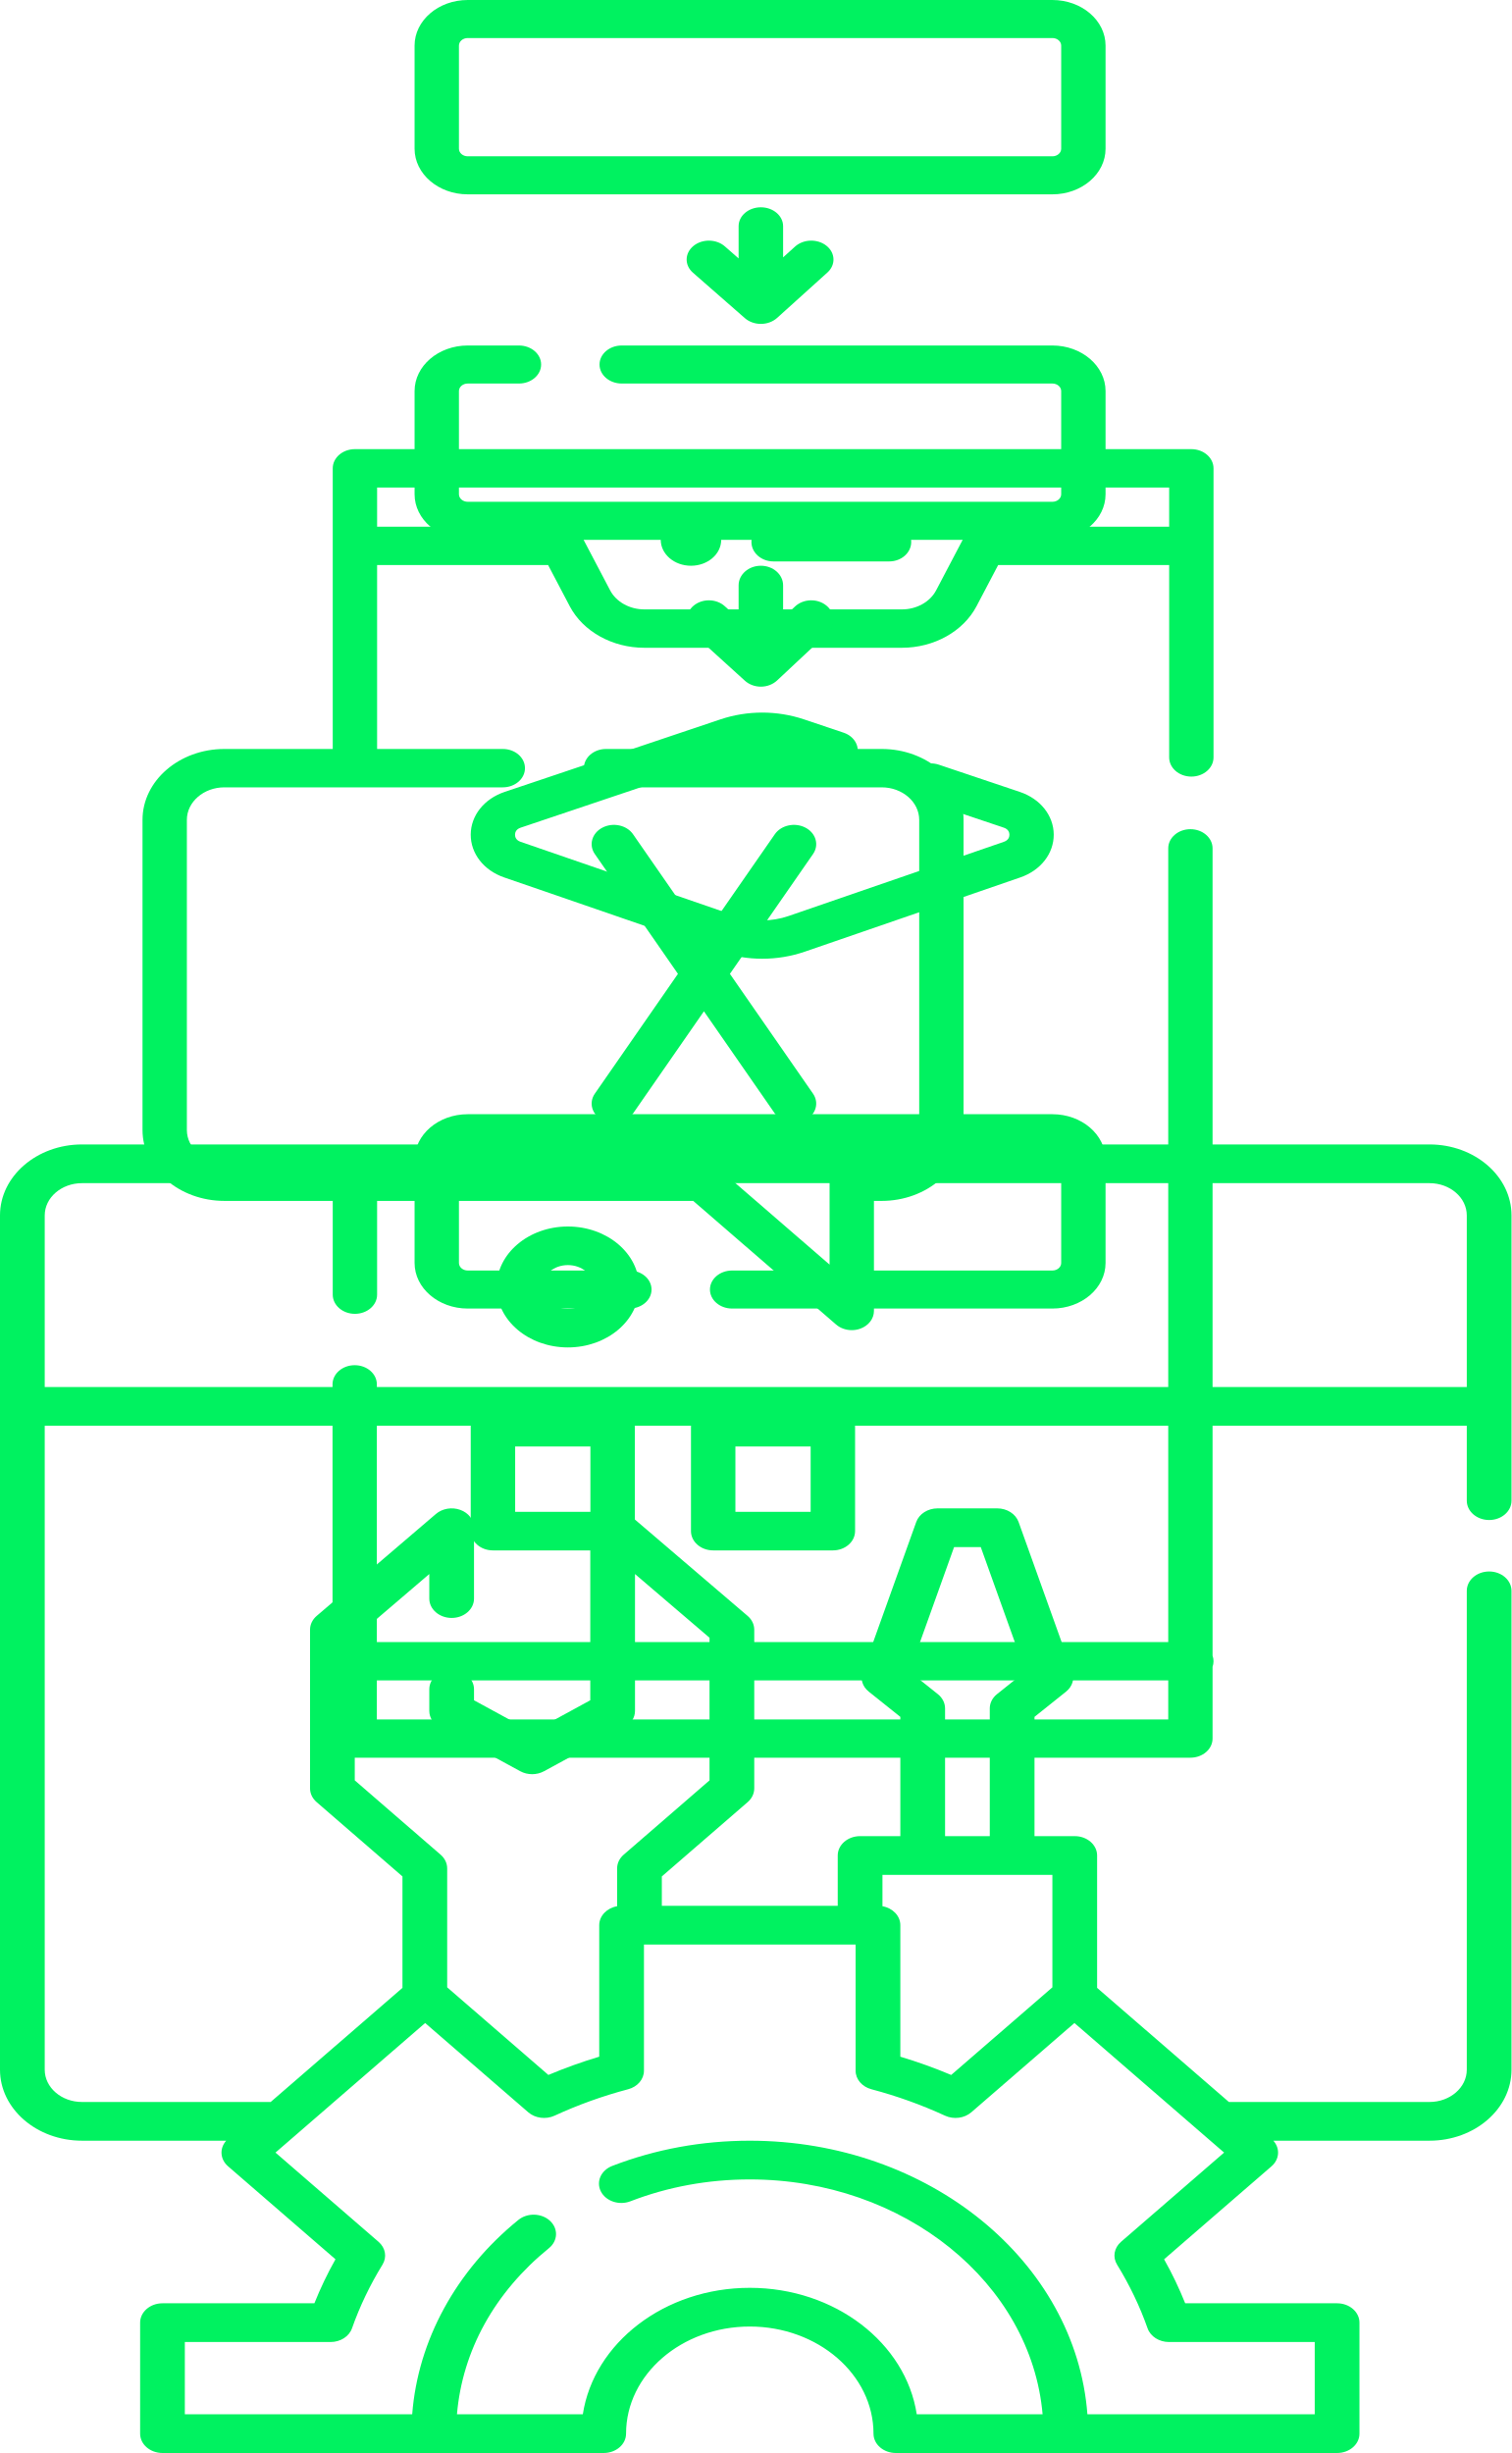
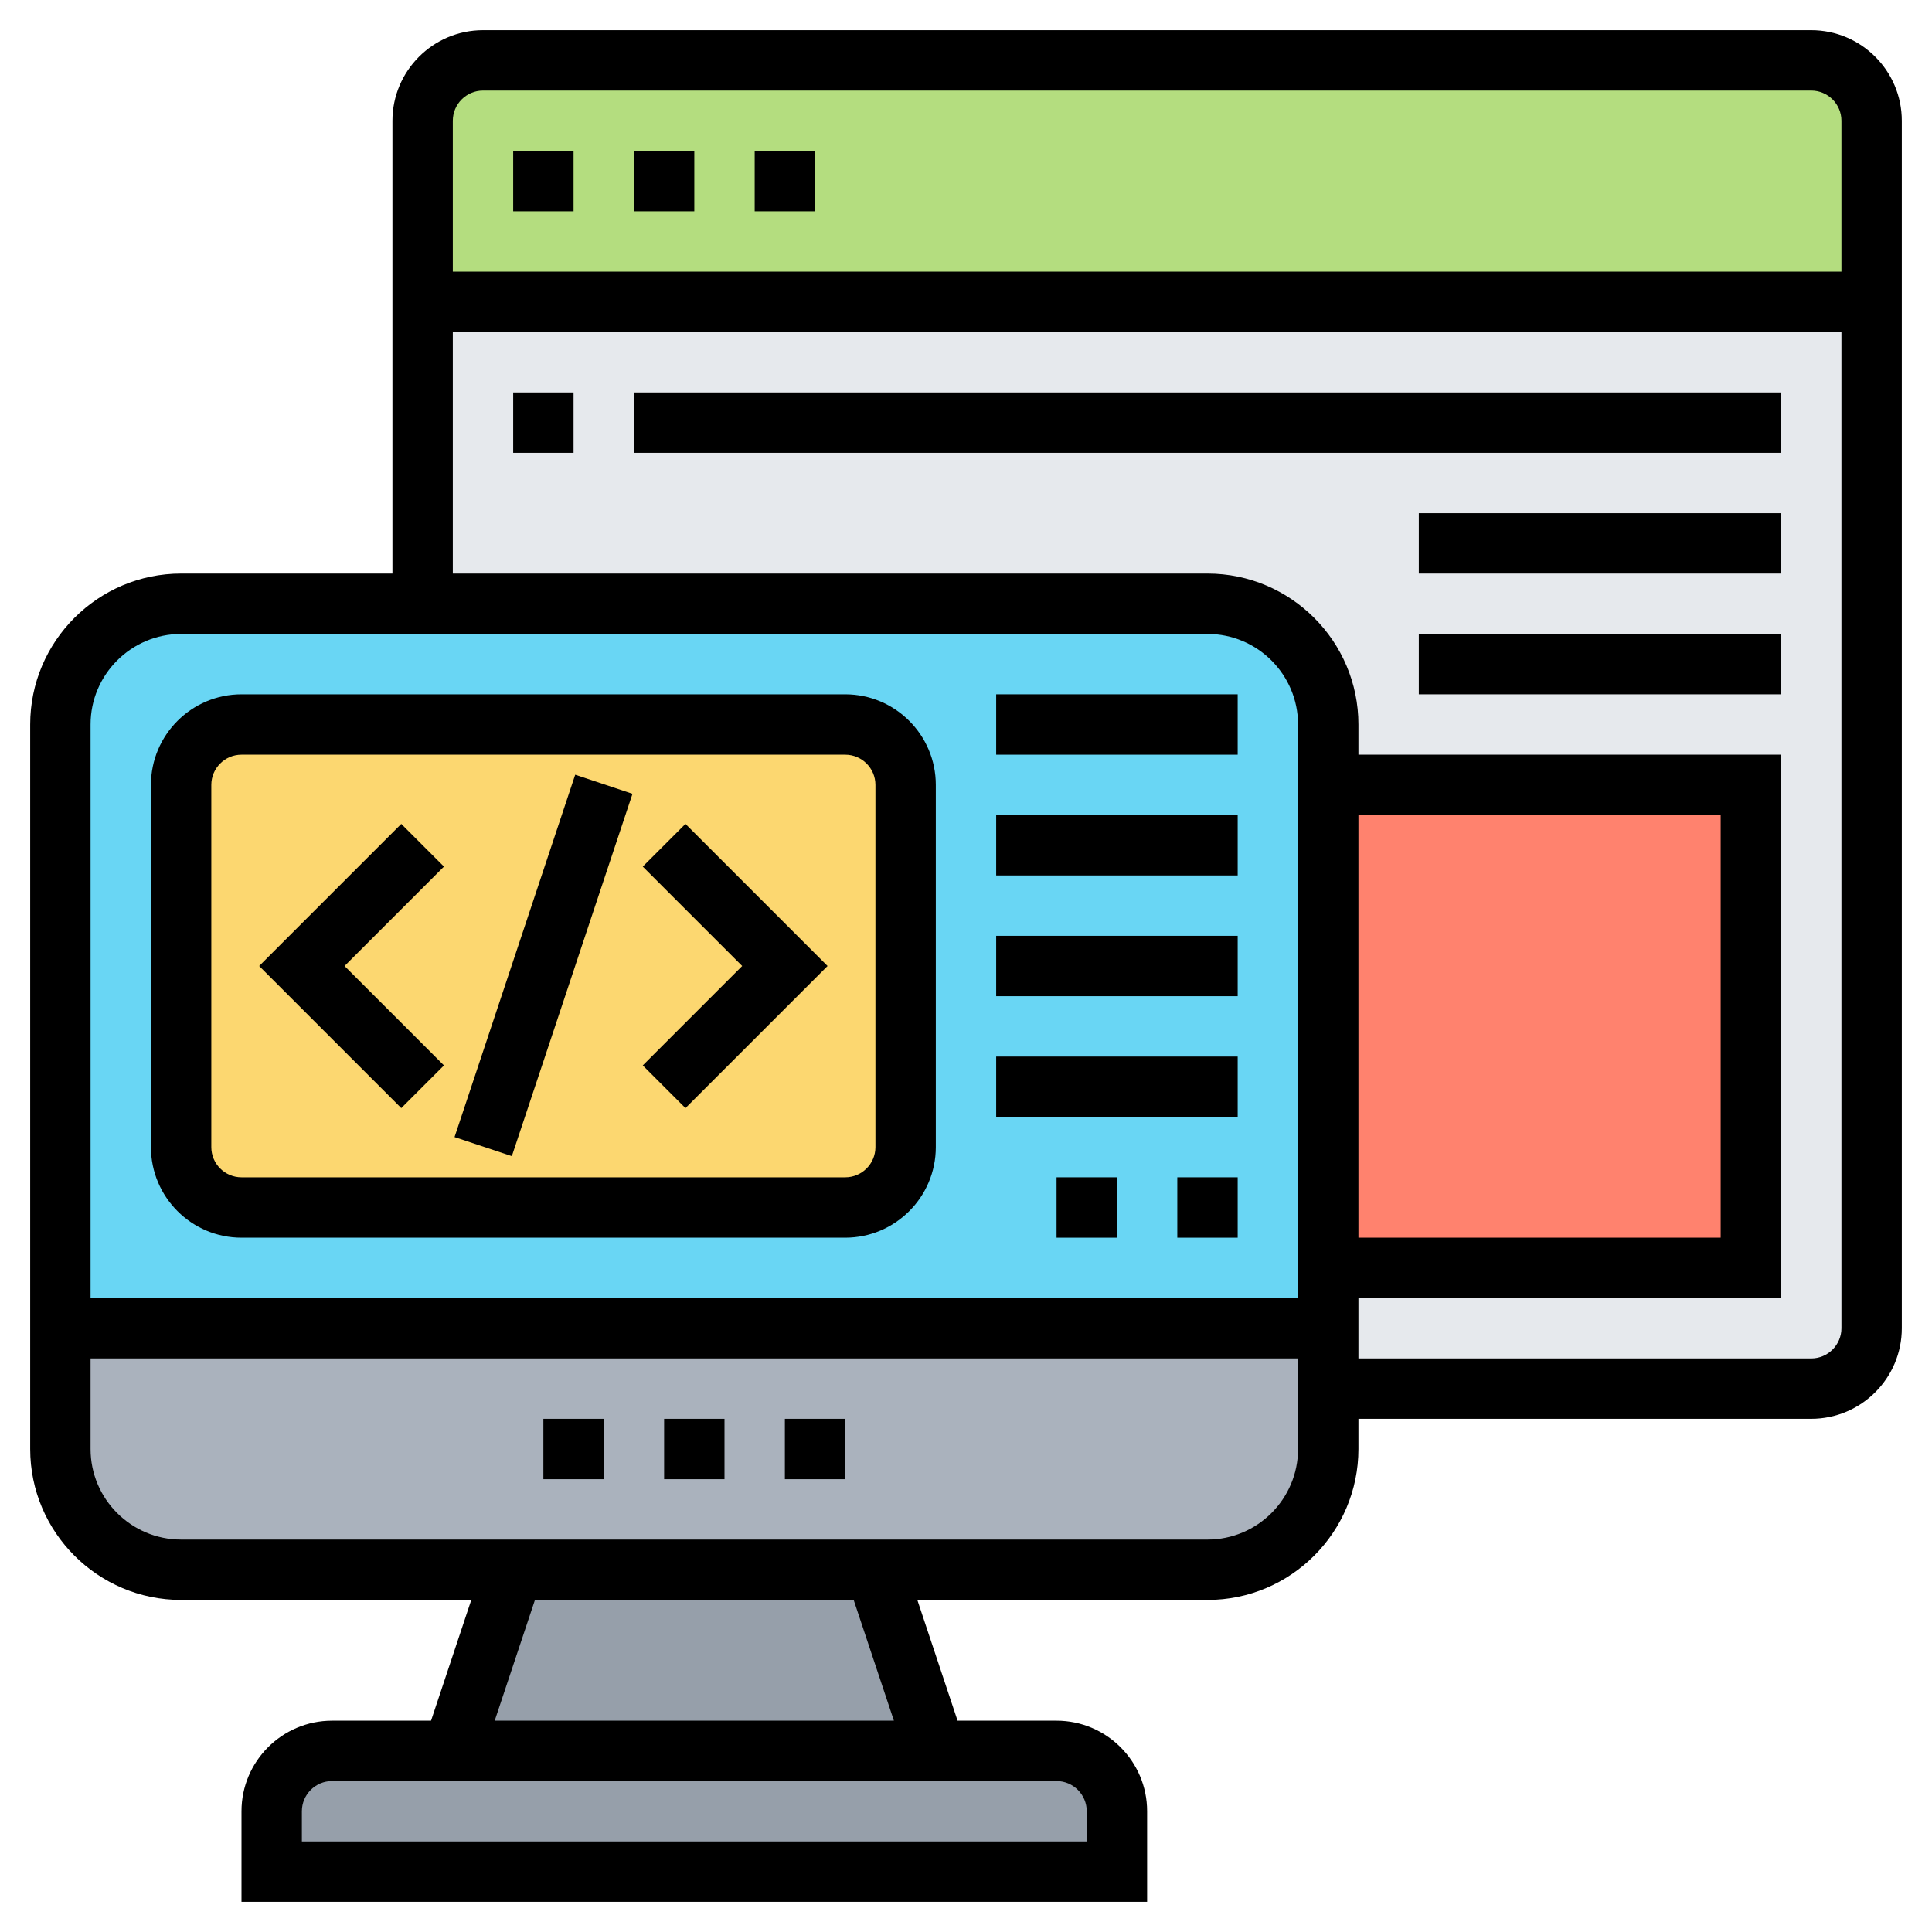
- <svg xmlns="http://www.w3.org/2000/svg" width="350" height="568" viewBox="0 0 350 568" fill="none">
-   <path d="M131.5 284C122.401 284 115 290.282 115 298.001C115 305.721 122.401 312 131.5 312C140.599 312 148 305.721 148 298.001C148 290.282 140.599 284 131.5 284V284ZM131.5 303.064C128.208 303.064 125.533 300.792 125.533 297.999C125.533 295.208 128.208 292.936 131.5 292.936C134.792 292.936 137.47 295.208 137.47 297.999C137.47 300.792 134.789 303.064 131.5 303.064Z" fill="#00F260" />
-   <path d="M331.017 265H18.983C8.516 265 0 272.372 0 281.434V479.251C0 488.313 8.516 495.685 18.983 495.685H52.383C50.797 497.444 50.936 499.99 52.805 501.608L77.681 523.144C75.817 526.454 74.186 529.864 72.797 533.336H37.622C34.764 533.336 32.447 535.343 32.447 537.818V563.518C32.447 565.993 34.764 568 37.622 568H139.792C142.652 568 144.97 565.993 144.97 563.518C144.97 549.842 157.822 538.715 173.619 538.715C189.414 538.715 202.266 549.842 202.266 563.518C202.266 565.993 204.584 568 207.444 568H309.615C312.474 568 314.792 565.993 314.792 563.518V537.818C314.792 535.343 312.474 533.336 309.615 533.336H274.439C273.05 529.864 271.419 526.454 269.555 523.144L294.434 501.608C296.301 499.99 296.439 497.444 294.853 495.685H331.014C341.482 495.685 349.997 488.313 349.997 479.251V368.366C349.997 365.89 347.68 363.883 344.822 363.883C341.962 363.883 339.645 365.89 339.645 368.366V479.251C339.645 483.371 335.773 486.72 331.014 486.72H284.559L254.043 460.302V429.647C254.043 427.171 251.723 425.164 248.866 425.164H239.546V397.544L246.852 391.705C248.321 390.53 248.879 388.732 248.286 387.081L235.861 352.419C235.188 350.545 233.183 349.266 230.916 349.266H217.108C214.841 349.266 212.835 350.545 212.162 352.419L199.738 387.081C199.145 388.732 199.703 390.53 201.171 391.705L208.48 397.544V425.164H199.161C196.301 425.164 193.983 427.171 193.983 429.647V441.3H153.253V434.492L173.136 417.279C174.108 416.438 174.653 415.298 174.653 414.11V377.354C174.653 376.156 174.097 375.007 173.112 374.166L145.501 350.559C144.014 349.287 141.792 348.915 139.867 349.611C137.939 350.309 136.684 351.939 136.684 353.746V393.704L123.223 401.042L109.762 393.704V391.15C109.762 388.674 107.444 386.667 104.585 386.667C101.725 386.667 99.407 388.674 99.407 391.15V396.178C99.407 397.72 100.32 399.151 101.826 399.971L120.465 410.131C122.15 411.051 124.297 411.051 125.982 410.131L144.62 399.971C146.126 399.151 147.039 397.72 147.039 396.178V364.473L164.297 379.226V412.251L144.415 429.464C143.443 430.306 142.898 431.445 142.898 432.636V441.39C140.535 441.806 138.756 443.614 138.756 445.782V476.234C134.743 477.434 130.807 478.849 126.98 480.46L103.548 460.175V432.636C103.548 431.445 103.004 430.306 102.032 429.464L82.149 412.251V379.226L99.407 364.473V370.157C99.407 372.633 101.725 374.64 104.585 374.64C107.444 374.64 109.762 372.633 109.762 370.157V353.749C109.762 351.939 108.507 350.309 106.579 349.613C104.654 348.915 102.432 349.289 100.945 350.559L73.332 374.166C72.346 375.007 71.793 376.156 71.793 377.354V414.11C71.793 415.298 72.338 416.438 73.31 417.279L93.193 434.492V460.302L62.677 486.72H18.983C14.225 486.72 10.355 483.371 10.355 479.251V330.142H339.645V347.484C339.645 349.958 341.962 351.964 344.822 351.964C347.682 351.964 350 349.958 350 347.484V281.434C350 272.372 341.484 265 331.017 265V265ZM217.169 392.289L210.598 387.037L220.926 358.231H227.103L237.429 387.037L230.857 392.289C229.797 393.138 229.191 394.331 229.191 395.584V425.167H218.838V395.584C218.835 394.331 218.232 393.138 217.169 392.289V392.289ZM243.688 434.129V460.177L220.256 480.463C216.43 478.851 212.494 477.437 208.48 476.234V445.785C208.48 443.616 206.702 441.809 204.338 441.392V434.131H243.688V434.129ZM128.417 489.89C133.851 487.384 139.581 485.326 145.448 483.775C147.624 483.2 149.112 481.459 149.112 479.487V450.265H198.125V479.487C198.125 481.459 199.615 483.2 201.791 483.775C207.658 485.326 213.388 487.384 218.822 489.89C220.833 490.817 223.306 490.498 224.918 489.104L248.793 468.435L278.751 494.372C278.754 494.372 278.754 494.374 278.757 494.377L283.451 498.438L259.576 519.107C257.966 520.501 257.597 522.644 258.668 524.385C261.563 529.087 263.939 534.048 265.731 539.129C266.396 541.013 268.407 542.301 270.682 542.301H304.437V559.035H251.797C249.122 523.715 215.084 495.688 173.619 495.688C162.532 495.688 151.817 497.652 141.766 501.527C139.154 502.535 137.979 505.184 139.143 507.447C140.305 509.708 143.37 510.723 145.979 509.717C154.695 506.356 163.993 504.652 173.619 504.652C209.372 504.652 238.769 528.662 241.421 559.035H212.28C209.74 542.53 193.372 529.753 173.619 529.753C153.867 529.753 137.498 542.53 134.959 559.035H105.813C107.071 544.317 114.523 530.793 127.116 520.568C129.202 518.876 129.309 516.04 127.351 514.232C125.397 512.429 122.12 512.336 120.035 514.029C105.556 525.781 96.766 541.984 95.447 559.035H42.799V542.301H76.555C78.832 542.301 80.843 541.013 81.508 539.129C83.3 534.048 85.676 529.087 88.571 524.385C89.642 522.644 89.273 520.501 87.663 519.107L63.788 498.438L68.482 494.377C68.482 494.374 68.485 494.372 68.487 494.372L98.445 468.435L122.321 489.104C123.931 490.498 126.406 490.817 128.417 489.89V489.89ZM10.355 321.177V281.434C10.355 277.314 14.227 273.965 18.983 273.965H331.017C335.775 273.965 339.645 277.317 339.645 281.434V321.177H10.355Z" fill="#00F260" />
-   <path d="M160 131C163.866 131 167 128.314 167 125C167 121.686 163.866 119 160 119C156.134 119 153 121.686 153 125C153 128.314 156.134 131 160 131Z" fill="#00F260" />
-   <path d="M179.101 130H205.899C208.717 130 211 127.985 211 125.5C211 123.015 208.717 121 205.899 121H179.101C176.283 121 174 123.015 174 125.5C174 127.985 176.284 130 179.101 130Z" fill="#00F260" />
-   <path d="M139.505 259.364C140.336 259.795 141.251 260 142.154 260C143.907 260 145.615 259.228 146.582 257.834L163 234.17L179.418 257.834C180.386 259.228 182.094 260 183.846 260C184.749 260 185.664 259.795 186.495 259.364C188.938 258.096 189.73 255.356 188.264 253.244L169.016 225.5L188.264 197.756C189.73 195.644 188.938 192.904 186.495 191.636C184.052 190.369 180.884 191.054 179.418 193.166L163 216.83L146.582 193.166C145.115 191.053 141.948 190.369 139.505 191.636C137.062 192.904 136.27 195.644 137.736 197.756L156.984 225.5L137.736 253.244C136.27 255.356 137.062 258.096 139.505 259.364V259.364Z" fill="#00F260" />
-   <path d="M114.144 326C111.302 326 109 328 109 330.467V354.533C109 357 111.302 359 114.144 359H141.856C144.698 359 147 357 147 354.533V330.467C147 328 144.698 326 141.856 326H114.144ZM136.712 350.066H119.288V334.934H136.712V350.066Z" fill="#00F260" />
-   <path d="M192.856 326H165.144C162.302 326 160 328 160 330.467V354.533C160 357 162.302 359 165.144 359H192.856C195.698 359 198 357 198 354.533V330.467C198 327.999 195.698 326 192.856 326ZM187.712 350.066H170.288V334.934H187.712V350.066Z" fill="#00F260" />
-   <path d="M281 384.665C281 384.216 280.921 383.784 280.778 383.375V196.431C280.778 193.984 278.481 192 275.646 192C272.812 192 270.515 193.984 270.515 196.431V380.234H87.263V320.547C87.263 318.1 84.966 316.116 82.131 316.116C79.297 316.116 77 318.1 77 320.547V402.569C77 405.016 79.297 407 82.131 407H275.646C278.481 407 280.778 405.016 280.778 402.569V385.955C280.921 385.547 281 385.114 281 384.665ZM87.263 398.138V389.096H270.515V398.138H87.263Z" fill="#00F260" />
-   <path d="M77.049 299.78C77.049 302.234 79.348 304.224 82.185 304.224C85.022 304.224 87.321 302.234 87.321 299.78V278.074H160.519L193.601 306.698C194.584 307.549 195.898 308 197.234 308C197.896 308 198.563 307.889 199.198 307.662C201.118 306.974 202.369 305.353 202.369 303.556V278.075H204.15C214.61 278.075 223.12 270.712 223.12 261.661V189.84C223.12 180.789 214.61 173.426 204.15 173.426H140.335C137.498 173.426 135.2 175.415 135.2 177.87C135.2 180.324 137.498 182.313 140.335 182.313H204.149C208.946 182.313 212.848 185.69 212.848 189.84V261.66C212.848 265.81 208.946 269.186 204.149 269.186H197.232C194.395 269.186 192.097 271.176 192.097 273.63V292.828L166.278 270.488C165.314 269.655 164.008 269.186 162.646 269.186H82.252C82.23 269.186 82.208 269.184 82.185 269.184C82.163 269.184 82.141 269.186 82.119 269.186H51.97C47.173 269.186 43.271 265.81 43.271 261.66V189.84C43.271 185.69 47.173 182.313 51.97 182.313H116.425C119.262 182.313 121.561 180.324 121.561 177.87C121.561 175.415 119.262 173.426 116.425 173.426H87.321V130.842H126.921L131.928 140.373C134.999 146.218 141.778 149.994 149.199 149.994H208.851C216.271 149.994 223.05 146.217 226.121 140.373L231.128 130.842H270.729V175.377C270.729 177.831 273.027 179.821 275.864 179.821C278.701 179.821 281 177.831 281 175.377V108.444C281 105.99 278.701 104 275.864 104H82.185C79.348 104 77.049 105.99 77.049 108.444V173.427H51.97C41.51 173.427 33 180.79 33 189.841V261.661C33 270.711 41.51 278.074 51.97 278.074H77.049V299.78ZM270.728 112.887V121.955H227.821C225.807 121.955 223.979 122.974 223.145 124.56L216.769 136.695C215.361 139.375 212.253 141.107 208.851 141.107H149.199C145.796 141.107 142.687 139.375 141.28 136.695L134.904 124.56C134.07 122.973 132.243 121.955 130.229 121.955H87.322V112.887H270.728Z" fill="#00F260" />
-   <path d="M176.181 131C173.337 131 171.031 133.031 171.031 135.537V143.276L167.845 140.384C165.864 138.586 162.604 138.543 160.563 140.288C158.522 142.033 158.473 144.905 160.455 146.703L172.486 157.623C173.457 158.504 174.789 159 176.182 159H176.222C177.627 158.99 178.968 158.475 179.933 157.572L191.6 146.652C193.55 144.828 193.45 141.956 191.38 140.239C189.309 138.522 186.051 138.608 184.099 140.433L181.333 143.023V135.536C181.331 133.031 179.025 131 176.181 131V131Z" fill="#00F260" />
-   <path d="M243.691 258H108.308C101.521 258 96 262.735 96 268.555V292.445C96 298.265 101.522 303 108.308 303H145.732C148.568 303 150.868 301.028 150.868 298.596C150.868 296.163 148.568 294.192 145.732 294.192H108.308C107.186 294.192 106.272 293.408 106.272 292.445V268.555C106.272 267.592 107.186 266.808 108.308 266.808H243.691C244.814 266.808 245.728 267.592 245.728 268.555V292.445C245.728 293.408 244.814 294.192 243.691 294.192H169.53C166.694 294.192 164.394 296.163 164.394 298.596C164.394 301.028 166.694 303 169.53 303H243.691C250.478 303 256 298.265 256 292.445V268.555C256 262.735 250.478 258 243.691 258V258Z" fill="#00F260" />
-   <path d="M243.691 80H143.963C141.126 80 138.827 81.972 138.827 84.404C138.827 86.837 141.126 88.809 143.963 88.809H243.691C244.814 88.809 245.727 89.592 245.727 90.554V114.446C245.727 115.408 244.814 116.191 243.691 116.191H108.307C107.185 116.191 106.271 115.408 106.271 114.446V90.554C106.271 89.592 107.185 88.809 108.307 88.809H120.166C123.002 88.809 125.302 86.837 125.302 84.404C125.302 81.972 123.002 80 120.166 80H108.308C101.521 80 96 84.735 96 90.554V114.446C96 120.266 101.522 125 108.308 125H243.691C250.478 125 256 120.265 256 114.446V90.554C255.999 84.734 250.478 80 243.691 80Z" fill="#00F260" />
-   <path d="M109 193.245C108.979 197.647 112.019 201.542 116.745 203.171L166.6 220.35C169.792 221.45 173.146 222 176.5 222C179.854 222 183.208 221.45 186.4 220.35L236.254 203.171C240.981 201.543 244.021 197.647 244 193.245C243.979 188.843 240.901 184.969 236.159 183.375L217.397 177.067C214.753 176.18 211.783 177.312 210.757 179.597C209.731 181.882 211.04 184.453 213.68 185.341L232.443 191.649C233.566 192.027 233.738 192.834 233.739 193.282C233.741 193.729 233.578 194.538 232.458 194.924L182.603 212.103C178.667 213.459 174.332 213.459 170.395 212.103L120.54 194.924C119.421 194.538 119.257 193.729 119.259 193.282C119.261 192.834 119.433 192.027 120.556 191.649L170.524 174.85C174.377 173.555 178.62 173.555 182.473 174.85L191.638 177.931C194.282 178.82 197.252 177.686 198.278 175.402C199.304 173.118 197.995 170.545 195.355 169.658L186.19 166.576C179.941 164.475 173.057 164.475 166.809 166.576L116.841 183.375C112.1 184.969 109.022 188.844 109 193.245V193.245Z" fill="#00F260" />
-   <path d="M176.181 48C173.337 48 171.031 49.959 171.031 52.375V59.837L167.845 57.048C165.864 55.315 162.604 55.273 160.563 56.956C158.522 58.639 158.473 61.408 160.455 63.142L172.486 73.672C173.457 74.522 174.789 75 176.182 75H176.222C177.628 74.991 178.968 74.493 179.933 73.624L191.6 63.093C193.55 61.334 193.45 58.565 191.38 56.909C189.309 55.254 186.051 55.337 184.099 57.096L181.333 59.593V52.375C181.331 49.959 179.025 48 176.181 48V48Z" fill="#00F260" />
-   <path d="M243.691 0H108.308C101.521 0 96 4.735 96 10.555V34.445C96 40.265 101.522 45 108.308 45H243.691C250.478 45 256 40.265 256 34.445V10.555C256 4.735 250.478 0 243.691 0V0ZM245.728 34.445C245.728 35.408 244.814 36.192 243.691 36.192H108.308C107.186 36.192 106.272 35.408 106.272 34.445V10.555C106.272 9.592 107.186 8.808 108.308 8.808H243.691C244.814 8.808 245.728 9.592 245.728 10.555V34.445Z" fill="#00F260" />
+ <svg xmlns="http://www.w3.org/2000/svg" id="Layer_5" enable-background="new 0 0 64 64" height="512" viewBox="0 0 64 64" width="512">
+   <path d="m14 10v-6c0-1.1.9-2 2-2h44c1.1 0 2 .9 2 2v6z" fill="#b4dd7f" />
+   <path d="m60 46h-46v-36h48v34c0 1.105-.895 2-2 2z" fill="#e6e9ed" />
+   <path d="m44 26h14v16h-14z" fill="#ff826e" />
+   <path d="m37 60v2h-28v-2c0-1.1.9-2 2-2h4 16 4c1.1 0 2 .9 2 2z" fill="#969faa" />
+   <path d="m29 52 2 6h-16l2-6z" fill="#969faa" />
+   <path d="m44 46v2c0 2.21-1.79 4-4 4h-11-12-11c-2.21 0-4-1.79-4-4v-4h42z" fill="#aab2bd" />
+   <path d="m44 44h-42v-20c0-2.21 1.79-4 4-4h8 26c2.21 0 4 1.79 4 4v2 16z" fill="#69d6f4" />
+   <path d="m28 24h-8-12c-1.1 0-2 .9-2 2v12c0 1.1.9 2 2 2h8 12c1.1 0 2-.9 2-2v-12c0-1.1-.9-2-2-2z" fill="#fcd770" />
+   <path d="m60 1h-44c-1.654 0-3 1.346-3 3v15h-7c-2.757 0-5 2.243-5 5v24c0 2.757 2.243 5 5 5h9.612l-1.333 4h-3.279c-1.654 0-3 1.346-3 3v3h30v-3c0-1.654-1.346-3-3-3h-3.279l-1.333-4h9.612c2.757 0 5-2.243 5-5v-1h15c1.654 0 3-1.346 3-3v-40c0-1.654-1.346-3-3-3zm-44 2h44c.551 0 1 .449 1 1v5h-46v-5c0-.551.449-1 1-1zm-10 18h34c1.654 0 3 1.346 3 3v19h-40v-19c0-1.654 1.346-3 3-3zm39 6h12v14h-12zm-9 33v1h-26v-1c0-.551.449-1 1-1h24c.551 0 1 .449 1 1zm-6.388-3h-13.224l1.333-4h10.558zm10.388-6h-34c-1.654 0-3-1.346-3-3v-3h40v3c0 1.654-1.346 3-3 3zm20-6h-15v-2h14v-18h-14v-1c0-2.757-2.243-5-5-5h-25v-8h46v33c0 .551-.449 1-1 1z" />
+   <path d="m26 47h2v2h-2z" />
+   <path d="m22 47h2v2h-2z" />
+   <path d="m18 47h2v2h-2z" />
+   <path d="m17 5h2v2h-2z" />
+   <path d="m21 5h2v2h-2z" />
+   <path d="m25 5h2v2h-2z" />
+   <path d="m17 13h2v2h-2z" />
+   <path d="m21 13h38v2h-38z" />
+   <path d="m47 17h12v2h-12z" />
+   <path d="m47 21h12v2h-12z" />
+   <path d="m8 41h20c1.654 0 3-1.346 3-3v-12c0-1.654-1.346-3-3-3h-20c-1.654 0-3 1.346-3 3v12c0 1.654 1.346 3 3 3zm-1-15c0-.551.449-1 1-1h20c.551 0 1 .449 1 1v12c0 .551-.449 1-1 1h-20c-.551 0-1-.449-1-1z" />
+   <path d="m11.675 31h12.649v2h-12.649z" transform="matrix(.316 -.949 .949 .316 -18.051 38.951)" />
+   <path d="m22.707 36.707 4.707-4.707-4.707-4.707-1.414 1.414 3.293 3.293-3.293 3.293z" />
+   <path d="m14.707 35.293-3.293-3.293 3.293-3.293-1.414-1.414-4.707 4.707 4.707 4.707z" />
+   <path d="m33 23h8v2h-8z" />
+   <path d="m33 27h8v2h-8z" />
+   <path d="m33 31h8v2h-8z" />
+   <path d="m33 35h8v2h-8z" />
+   <path d="m35 39h2v2h-2z" />
+   <path d="m39 39h2v2h-2z" />
</svg>
